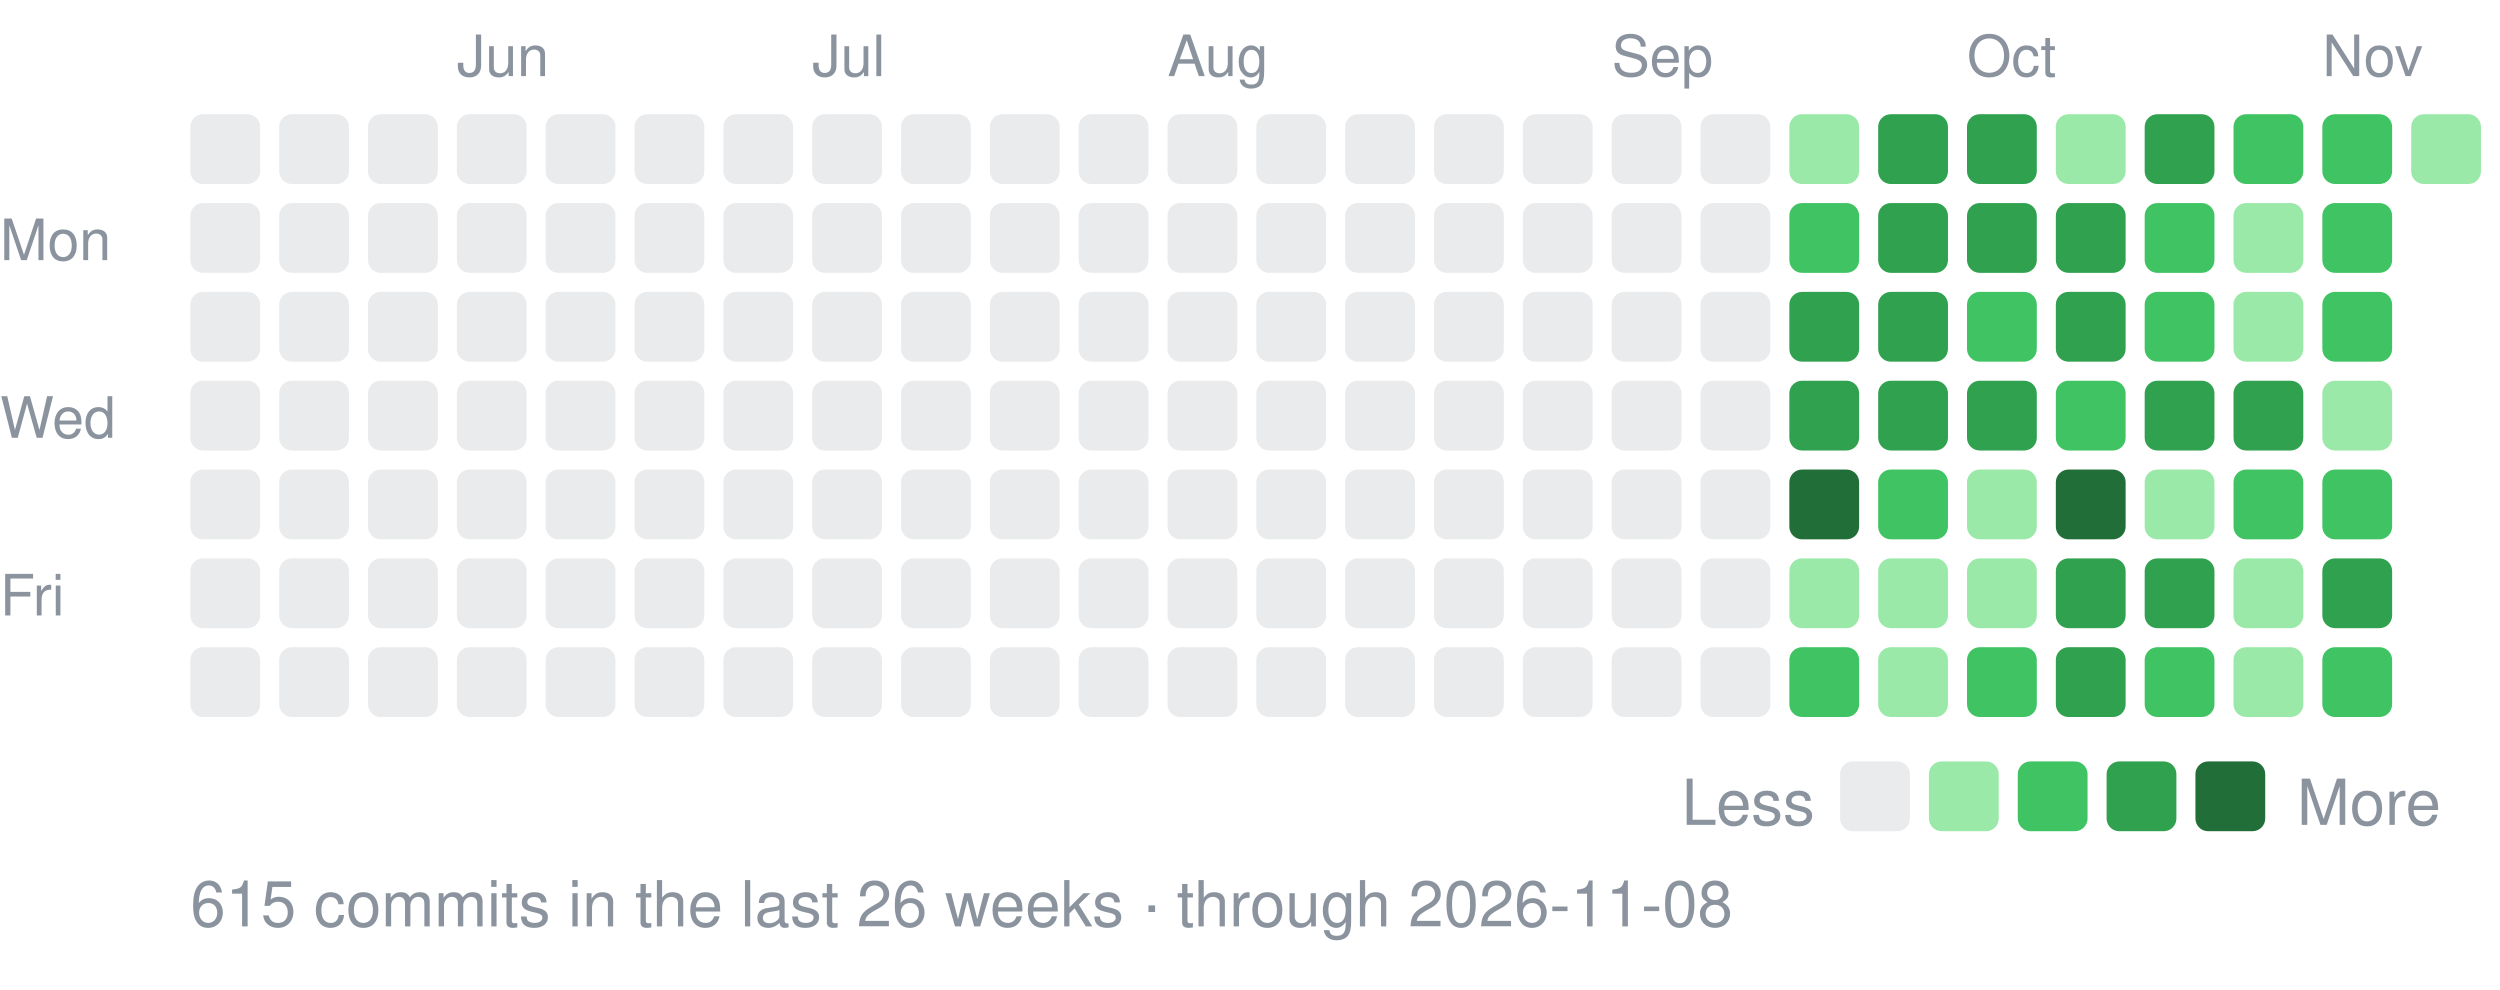
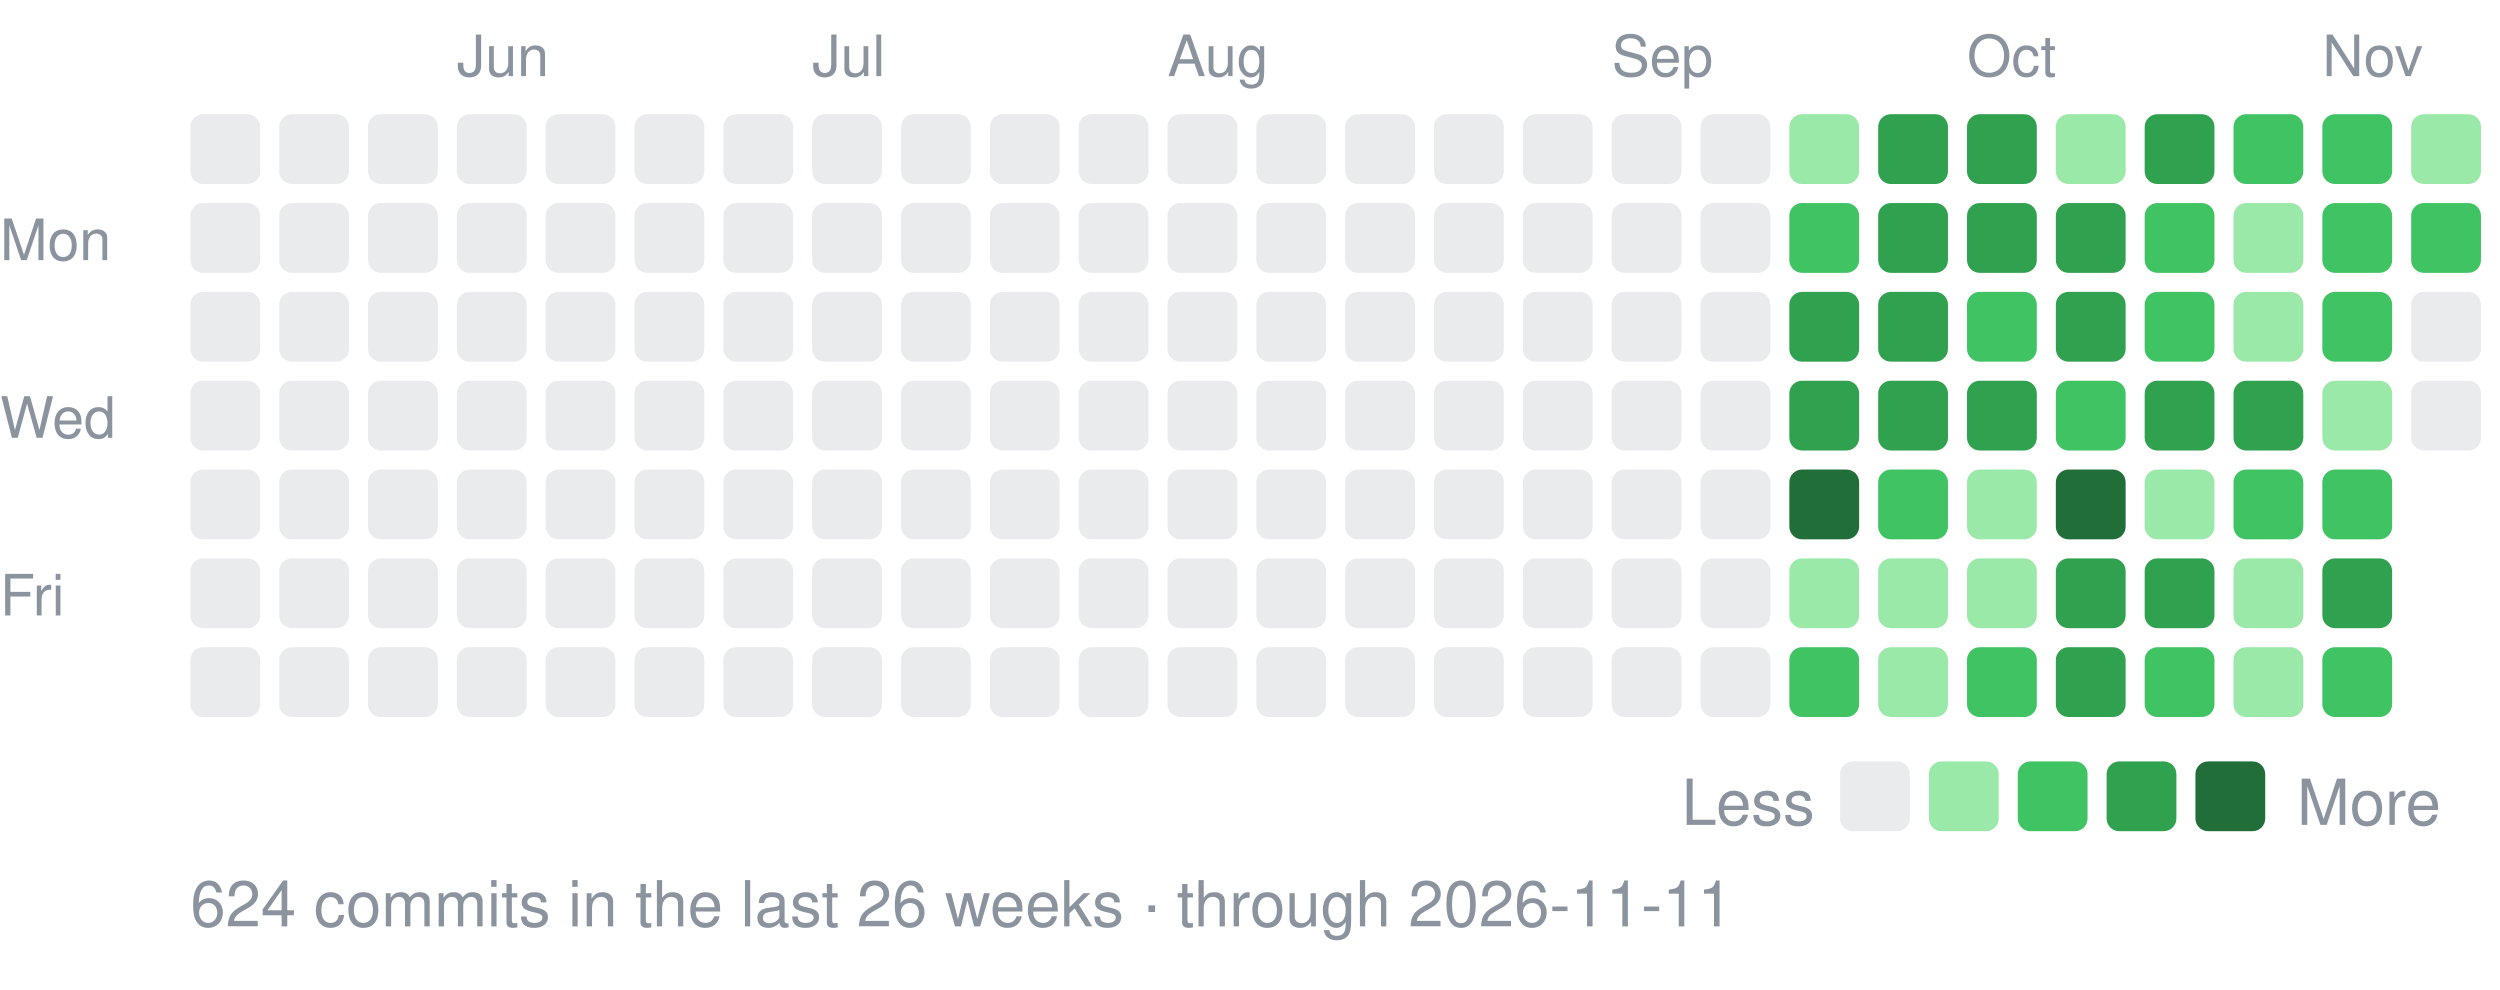
<svg xmlns="http://www.w3.org/2000/svg" width="394" height="156" viewBox="0 0 394 156" role="img">
  <g font-family="-apple-system,BlinkMacSystemFont,Segoe UI,Helvetica,Arial,PingFang SC,sans-serif" font-size="9" fill="#8b949e">
    <text x="72" y="12">Jun</text>
    <text x="128" y="12">Jul</text>
    <text x="184" y="12">Aug</text>
    <text x="254" y="12">Sep</text>
    <text x="310" y="12">Oct</text>
    <text x="366" y="12">Nov</text>
    <text x="0" y="41">Mon</text>
    <text x="0" y="69">Wed</text>
    <text x="0" y="97">Fri</text>
  </g>
  <rect x="30" y="18" width="11" height="11" rx="2" fill="rgba(139,148,158,0.18)" />
  <rect x="30" y="32" width="11" height="11" rx="2" fill="rgba(139,148,158,0.18)" />
  <rect x="30" y="46" width="11" height="11" rx="2" fill="rgba(139,148,158,0.18)" />
  <rect x="30" y="60" width="11" height="11" rx="2" fill="rgba(139,148,158,0.18)" />
  <rect x="30" y="74" width="11" height="11" rx="2" fill="rgba(139,148,158,0.18)" />
  <rect x="30" y="88" width="11" height="11" rx="2" fill="rgba(139,148,158,0.18)" />
  <rect x="30" y="102" width="11" height="11" rx="2" fill="rgba(139,148,158,0.18)" />
  <rect x="44" y="18" width="11" height="11" rx="2" fill="rgba(139,148,158,0.18)" />
  <rect x="44" y="32" width="11" height="11" rx="2" fill="rgba(139,148,158,0.18)" />
  <rect x="44" y="46" width="11" height="11" rx="2" fill="rgba(139,148,158,0.18)" />
  <rect x="44" y="60" width="11" height="11" rx="2" fill="rgba(139,148,158,0.18)" />
  <rect x="44" y="74" width="11" height="11" rx="2" fill="rgba(139,148,158,0.18)" />
  <rect x="44" y="88" width="11" height="11" rx="2" fill="rgba(139,148,158,0.18)" />
  <rect x="44" y="102" width="11" height="11" rx="2" fill="rgba(139,148,158,0.18)" />
  <rect x="58" y="18" width="11" height="11" rx="2" fill="rgba(139,148,158,0.18)" />
  <rect x="58" y="32" width="11" height="11" rx="2" fill="rgba(139,148,158,0.18)" />
  <rect x="58" y="46" width="11" height="11" rx="2" fill="rgba(139,148,158,0.18)" />
  <rect x="58" y="60" width="11" height="11" rx="2" fill="rgba(139,148,158,0.18)" />
  <rect x="58" y="74" width="11" height="11" rx="2" fill="rgba(139,148,158,0.18)" />
  <rect x="58" y="88" width="11" height="11" rx="2" fill="rgba(139,148,158,0.18)" />
  <rect x="58" y="102" width="11" height="11" rx="2" fill="rgba(139,148,158,0.18)" />
  <rect x="72" y="18" width="11" height="11" rx="2" fill="rgba(139,148,158,0.18)" />
  <rect x="72" y="32" width="11" height="11" rx="2" fill="rgba(139,148,158,0.18)" />
  <rect x="72" y="46" width="11" height="11" rx="2" fill="rgba(139,148,158,0.18)" />
  <rect x="72" y="60" width="11" height="11" rx="2" fill="rgba(139,148,158,0.18)" />
  <rect x="72" y="74" width="11" height="11" rx="2" fill="rgba(139,148,158,0.18)" />
  <rect x="72" y="88" width="11" height="11" rx="2" fill="rgba(139,148,158,0.18)" />
  <rect x="72" y="102" width="11" height="11" rx="2" fill="rgba(139,148,158,0.18)" />
  <rect x="86" y="18" width="11" height="11" rx="2" fill="rgba(139,148,158,0.18)" />
  <rect x="86" y="32" width="11" height="11" rx="2" fill="rgba(139,148,158,0.18)" />
  <rect x="86" y="46" width="11" height="11" rx="2" fill="rgba(139,148,158,0.18)" />
  <rect x="86" y="60" width="11" height="11" rx="2" fill="rgba(139,148,158,0.18)" />
  <rect x="86" y="74" width="11" height="11" rx="2" fill="rgba(139,148,158,0.18)" />
  <rect x="86" y="88" width="11" height="11" rx="2" fill="rgba(139,148,158,0.18)" />
  <rect x="86" y="102" width="11" height="11" rx="2" fill="rgba(139,148,158,0.18)" />
  <rect x="100" y="18" width="11" height="11" rx="2" fill="rgba(139,148,158,0.18)" />
  <rect x="100" y="32" width="11" height="11" rx="2" fill="rgba(139,148,158,0.18)" />
  <rect x="100" y="46" width="11" height="11" rx="2" fill="rgba(139,148,158,0.18)" />
  <rect x="100" y="60" width="11" height="11" rx="2" fill="rgba(139,148,158,0.18)" />
  <rect x="100" y="74" width="11" height="11" rx="2" fill="rgba(139,148,158,0.18)" />
  <rect x="100" y="88" width="11" height="11" rx="2" fill="rgba(139,148,158,0.18)" />
  <rect x="100" y="102" width="11" height="11" rx="2" fill="rgba(139,148,158,0.18)" />
  <rect x="114" y="18" width="11" height="11" rx="2" fill="rgba(139,148,158,0.18)" />
  <rect x="114" y="32" width="11" height="11" rx="2" fill="rgba(139,148,158,0.18)" />
  <rect x="114" y="46" width="11" height="11" rx="2" fill="rgba(139,148,158,0.18)" />
  <rect x="114" y="60" width="11" height="11" rx="2" fill="rgba(139,148,158,0.18)" />
  <rect x="114" y="74" width="11" height="11" rx="2" fill="rgba(139,148,158,0.18)" />
  <rect x="114" y="88" width="11" height="11" rx="2" fill="rgba(139,148,158,0.18)" />
  <rect x="114" y="102" width="11" height="11" rx="2" fill="rgba(139,148,158,0.18)" />
  <rect x="128" y="18" width="11" height="11" rx="2" fill="rgba(139,148,158,0.18)" />
  <rect x="128" y="32" width="11" height="11" rx="2" fill="rgba(139,148,158,0.18)" />
  <rect x="128" y="46" width="11" height="11" rx="2" fill="rgba(139,148,158,0.18)" />
  <rect x="128" y="60" width="11" height="11" rx="2" fill="rgba(139,148,158,0.18)" />
  <rect x="128" y="74" width="11" height="11" rx="2" fill="rgba(139,148,158,0.18)" />
  <rect x="128" y="88" width="11" height="11" rx="2" fill="rgba(139,148,158,0.18)" />
  <rect x="128" y="102" width="11" height="11" rx="2" fill="rgba(139,148,158,0.18)" />
  <rect x="142" y="18" width="11" height="11" rx="2" fill="rgba(139,148,158,0.18)" />
  <rect x="142" y="32" width="11" height="11" rx="2" fill="rgba(139,148,158,0.18)" />
  <rect x="142" y="46" width="11" height="11" rx="2" fill="rgba(139,148,158,0.18)" />
  <rect x="142" y="60" width="11" height="11" rx="2" fill="rgba(139,148,158,0.18)" />
  <rect x="142" y="74" width="11" height="11" rx="2" fill="rgba(139,148,158,0.18)" />
  <rect x="142" y="88" width="11" height="11" rx="2" fill="rgba(139,148,158,0.18)" />
  <rect x="142" y="102" width="11" height="11" rx="2" fill="rgba(139,148,158,0.18)" />
  <rect x="156" y="18" width="11" height="11" rx="2" fill="rgba(139,148,158,0.18)" />
  <rect x="156" y="32" width="11" height="11" rx="2" fill="rgba(139,148,158,0.18)" />
  <rect x="156" y="46" width="11" height="11" rx="2" fill="rgba(139,148,158,0.18)" />
  <rect x="156" y="60" width="11" height="11" rx="2" fill="rgba(139,148,158,0.18)" />
  <rect x="156" y="74" width="11" height="11" rx="2" fill="rgba(139,148,158,0.18)" />
  <rect x="156" y="88" width="11" height="11" rx="2" fill="rgba(139,148,158,0.18)" />
  <rect x="156" y="102" width="11" height="11" rx="2" fill="rgba(139,148,158,0.18)" />
  <rect x="170" y="18" width="11" height="11" rx="2" fill="rgba(139,148,158,0.18)" />
  <rect x="170" y="32" width="11" height="11" rx="2" fill="rgba(139,148,158,0.18)" />
  <rect x="170" y="46" width="11" height="11" rx="2" fill="rgba(139,148,158,0.18)" />
  <rect x="170" y="60" width="11" height="11" rx="2" fill="rgba(139,148,158,0.18)" />
  <rect x="170" y="74" width="11" height="11" rx="2" fill="rgba(139,148,158,0.18)" />
  <rect x="170" y="88" width="11" height="11" rx="2" fill="rgba(139,148,158,0.18)" />
  <rect x="170" y="102" width="11" height="11" rx="2" fill="rgba(139,148,158,0.18)" />
  <rect x="184" y="18" width="11" height="11" rx="2" fill="rgba(139,148,158,0.18)" />
  <rect x="184" y="32" width="11" height="11" rx="2" fill="rgba(139,148,158,0.18)" />
  <rect x="184" y="46" width="11" height="11" rx="2" fill="rgba(139,148,158,0.18)" />
  <rect x="184" y="60" width="11" height="11" rx="2" fill="rgba(139,148,158,0.18)" />
  <rect x="184" y="74" width="11" height="11" rx="2" fill="rgba(139,148,158,0.18)" />
  <rect x="184" y="88" width="11" height="11" rx="2" fill="rgba(139,148,158,0.18)" />
  <rect x="184" y="102" width="11" height="11" rx="2" fill="rgba(139,148,158,0.18)" />
  <rect x="198" y="18" width="11" height="11" rx="2" fill="rgba(139,148,158,0.18)" />
  <rect x="198" y="32" width="11" height="11" rx="2" fill="rgba(139,148,158,0.18)" />
  <rect x="198" y="46" width="11" height="11" rx="2" fill="rgba(139,148,158,0.18)" />
  <rect x="198" y="60" width="11" height="11" rx="2" fill="rgba(139,148,158,0.18)" />
  <rect x="198" y="74" width="11" height="11" rx="2" fill="rgba(139,148,158,0.18)" />
  <rect x="198" y="88" width="11" height="11" rx="2" fill="rgba(139,148,158,0.18)" />
  <rect x="198" y="102" width="11" height="11" rx="2" fill="rgba(139,148,158,0.18)" />
  <rect x="212" y="18" width="11" height="11" rx="2" fill="rgba(139,148,158,0.18)" />
  <rect x="212" y="32" width="11" height="11" rx="2" fill="rgba(139,148,158,0.18)" />
  <rect x="212" y="46" width="11" height="11" rx="2" fill="rgba(139,148,158,0.18)" />
  <rect x="212" y="60" width="11" height="11" rx="2" fill="rgba(139,148,158,0.18)" />
  <rect x="212" y="74" width="11" height="11" rx="2" fill="rgba(139,148,158,0.18)" />
  <rect x="212" y="88" width="11" height="11" rx="2" fill="rgba(139,148,158,0.18)" />
  <rect x="212" y="102" width="11" height="11" rx="2" fill="rgba(139,148,158,0.18)" />
  <rect x="226" y="18" width="11" height="11" rx="2" fill="rgba(139,148,158,0.18)" />
  <rect x="226" y="32" width="11" height="11" rx="2" fill="rgba(139,148,158,0.18)" />
  <rect x="226" y="46" width="11" height="11" rx="2" fill="rgba(139,148,158,0.18)" />
  <rect x="226" y="60" width="11" height="11" rx="2" fill="rgba(139,148,158,0.18)" />
  <rect x="226" y="74" width="11" height="11" rx="2" fill="rgba(139,148,158,0.18)" />
  <rect x="226" y="88" width="11" height="11" rx="2" fill="rgba(139,148,158,0.18)" />
  <rect x="226" y="102" width="11" height="11" rx="2" fill="rgba(139,148,158,0.18)" />
  <rect x="240" y="18" width="11" height="11" rx="2" fill="rgba(139,148,158,0.18)" />
  <rect x="240" y="32" width="11" height="11" rx="2" fill="rgba(139,148,158,0.18)" />
  <rect x="240" y="46" width="11" height="11" rx="2" fill="rgba(139,148,158,0.18)" />
  <rect x="240" y="60" width="11" height="11" rx="2" fill="rgba(139,148,158,0.18)" />
  <rect x="240" y="74" width="11" height="11" rx="2" fill="rgba(139,148,158,0.18)" />
  <rect x="240" y="88" width="11" height="11" rx="2" fill="rgba(139,148,158,0.18)" />
  <rect x="240" y="102" width="11" height="11" rx="2" fill="rgba(139,148,158,0.18)" />
  <rect x="254" y="18" width="11" height="11" rx="2" fill="rgba(139,148,158,0.18)" />
  <rect x="254" y="32" width="11" height="11" rx="2" fill="rgba(139,148,158,0.18)" />
  <rect x="254" y="46" width="11" height="11" rx="2" fill="rgba(139,148,158,0.18)" />
  <rect x="254" y="60" width="11" height="11" rx="2" fill="rgba(139,148,158,0.18)" />
  <rect x="254" y="74" width="11" height="11" rx="2" fill="rgba(139,148,158,0.18)" />
  <rect x="254" y="88" width="11" height="11" rx="2" fill="rgba(139,148,158,0.18)" />
  <rect x="254" y="102" width="11" height="11" rx="2" fill="rgba(139,148,158,0.18)" />
  <rect x="268" y="18" width="11" height="11" rx="2" fill="rgba(139,148,158,0.18)" />
  <rect x="268" y="32" width="11" height="11" rx="2" fill="rgba(139,148,158,0.18)" />
  <rect x="268" y="46" width="11" height="11" rx="2" fill="rgba(139,148,158,0.18)" />
  <rect x="268" y="60" width="11" height="11" rx="2" fill="rgba(139,148,158,0.18)" />
  <rect x="268" y="74" width="11" height="11" rx="2" fill="rgba(139,148,158,0.18)" />
  <rect x="268" y="88" width="11" height="11" rx="2" fill="rgba(139,148,158,0.18)" />
  <rect x="268" y="102" width="11" height="11" rx="2" fill="rgba(139,148,158,0.18)" />
  <rect x="282" y="18" width="11" height="11" rx="2" fill="#9be9a8" />
  <rect x="282" y="32" width="11" height="11" rx="2" fill="#40c463" />
  <rect x="282" y="46" width="11" height="11" rx="2" fill="#30a14e" />
  <rect x="282" y="60" width="11" height="11" rx="2" fill="#30a14e" />
  <rect x="282" y="74" width="11" height="11" rx="2" fill="#216e39" />
  <rect x="282" y="88" width="11" height="11" rx="2" fill="#9be9a8" />
  <rect x="282" y="102" width="11" height="11" rx="2" fill="#40c463" />
  <rect x="296" y="18" width="11" height="11" rx="2" fill="#30a14e" />
  <rect x="296" y="32" width="11" height="11" rx="2" fill="#30a14e" />
  <rect x="296" y="46" width="11" height="11" rx="2" fill="#30a14e" />
  <rect x="296" y="60" width="11" height="11" rx="2" fill="#30a14e" />
  <rect x="296" y="74" width="11" height="11" rx="2" fill="#40c463" />
  <rect x="296" y="88" width="11" height="11" rx="2" fill="#9be9a8" />
  <rect x="296" y="102" width="11" height="11" rx="2" fill="#9be9a8" />
  <rect x="310" y="18" width="11" height="11" rx="2" fill="#30a14e" />
  <rect x="310" y="32" width="11" height="11" rx="2" fill="#30a14e" />
  <rect x="310" y="46" width="11" height="11" rx="2" fill="#40c463" />
  <rect x="310" y="60" width="11" height="11" rx="2" fill="#30a14e" />
  <rect x="310" y="74" width="11" height="11" rx="2" fill="#9be9a8" />
  <rect x="310" y="88" width="11" height="11" rx="2" fill="#9be9a8" />
  <rect x="310" y="102" width="11" height="11" rx="2" fill="#40c463" />
  <rect x="324" y="18" width="11" height="11" rx="2" fill="#9be9a8" />
  <rect x="324" y="32" width="11" height="11" rx="2" fill="#30a14e" />
  <rect x="324" y="46" width="11" height="11" rx="2" fill="#30a14e" />
  <rect x="324" y="60" width="11" height="11" rx="2" fill="#40c463" />
  <rect x="324" y="74" width="11" height="11" rx="2" fill="#216e39" />
  <rect x="324" y="88" width="11" height="11" rx="2" fill="#30a14e" />
  <rect x="324" y="102" width="11" height="11" rx="2" fill="#30a14e" />
  <rect x="338" y="18" width="11" height="11" rx="2" fill="#30a14e" />
  <rect x="338" y="32" width="11" height="11" rx="2" fill="#40c463" />
  <rect x="338" y="46" width="11" height="11" rx="2" fill="#40c463" />
  <rect x="338" y="60" width="11" height="11" rx="2" fill="#30a14e" />
  <rect x="338" y="74" width="11" height="11" rx="2" fill="#9be9a8" />
  <rect x="338" y="88" width="11" height="11" rx="2" fill="#30a14e" />
  <rect x="338" y="102" width="11" height="11" rx="2" fill="#40c463" />
  <rect x="352" y="18" width="11" height="11" rx="2" fill="#40c463" />
  <rect x="352" y="32" width="11" height="11" rx="2" fill="#9be9a8" />
  <rect x="352" y="46" width="11" height="11" rx="2" fill="#9be9a8" />
  <rect x="352" y="60" width="11" height="11" rx="2" fill="#30a14e" />
  <rect x="352" y="74" width="11" height="11" rx="2" fill="#40c463" />
  <rect x="352" y="88" width="11" height="11" rx="2" fill="#9be9a8" />
  <rect x="352" y="102" width="11" height="11" rx="2" fill="#9be9a8" />
  <rect x="366" y="18" width="11" height="11" rx="2" fill="#40c463" />
  <rect x="366" y="32" width="11" height="11" rx="2" fill="#40c463" />
  <rect x="366" y="46" width="11" height="11" rx="2" fill="#40c463" />
  <rect x="366" y="60" width="11" height="11" rx="2" fill="#9be9a8" />
  <rect x="366" y="74" width="11" height="11" rx="2" fill="#40c463" />
  <rect x="366" y="88" width="11" height="11" rx="2" fill="#30a14e" />
  <rect x="366" y="102" width="11" height="11" rx="2" fill="#40c463" />
  <rect x="380" y="18" width="11" height="11" rx="2" fill="#9be9a8" />
+   <rect x="380" y="32" width="11" height="11" rx="2" fill="#40c463" />
+   <rect x="380" y="46" width="11" height="11" rx="2" fill="rgba(139,148,158,0.18)" />
+   <rect x="380" y="60" width="11" height="11" rx="2" fill="rgba(139,148,158,0.18)" />
  <g font-family="-apple-system,BlinkMacSystemFont,Segoe UI,Helvetica,Arial,PingFang SC,sans-serif" font-size="10" fill="#8b949e">
-     <text x="30" y="146">615 commits in the last 26 weeks · through 2026-11-08</text>
+     <text x="30" y="146">624 commits in the last 26 weeks · through 2026-11-11</text>
    <text x="286" y="130" text-anchor="end">Less</text>
    <rect x="290" y="120" width="11" height="11" rx="2" fill="rgba(139,148,158,0.18)" />
    <rect x="304" y="120" width="11" height="11" rx="2" fill="#9be9a8" />
    <rect x="318" y="120" width="11" height="11" rx="2" fill="#40c463" />
    <rect x="332" y="120" width="11" height="11" rx="2" fill="#30a14e" />
    <rect x="346" y="120" width="11" height="11" rx="2" fill="#216e39" />
    <text x="362" y="130">More</text>
  </g>
</svg>
